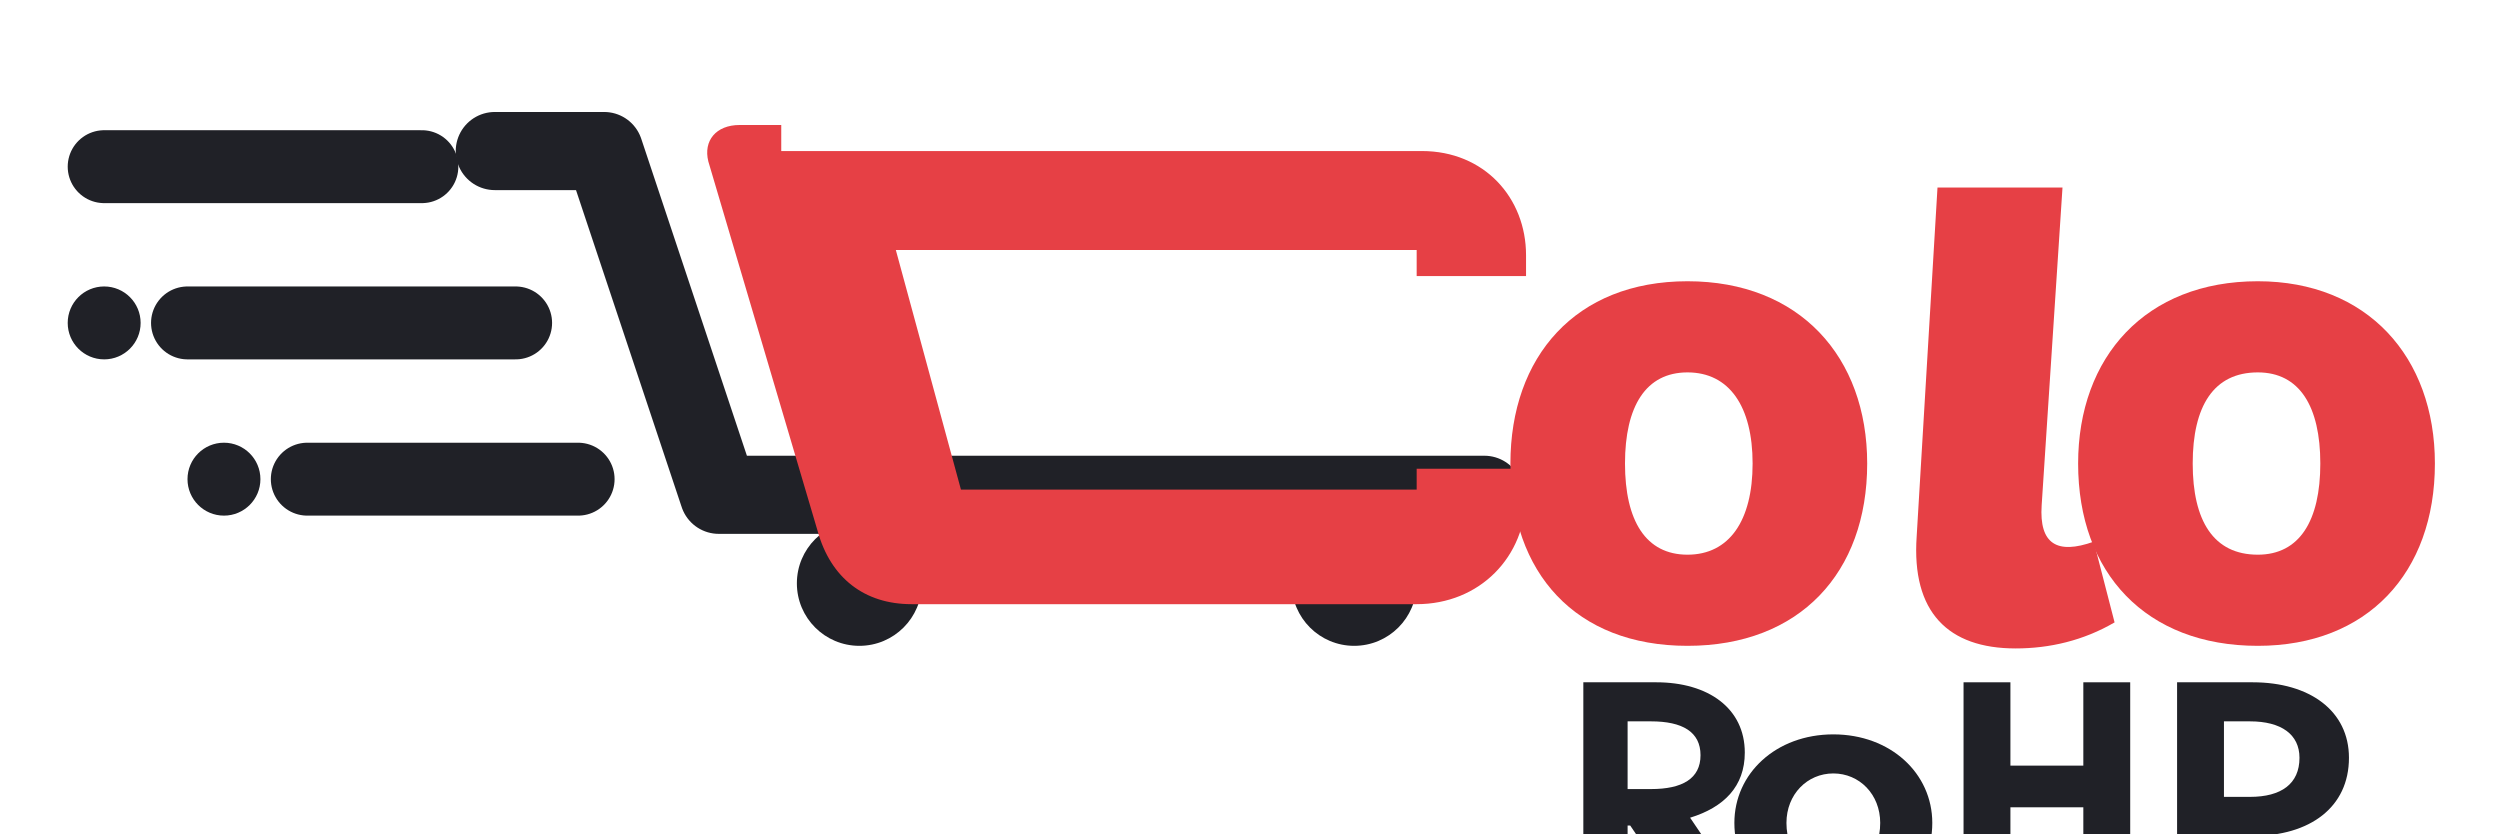
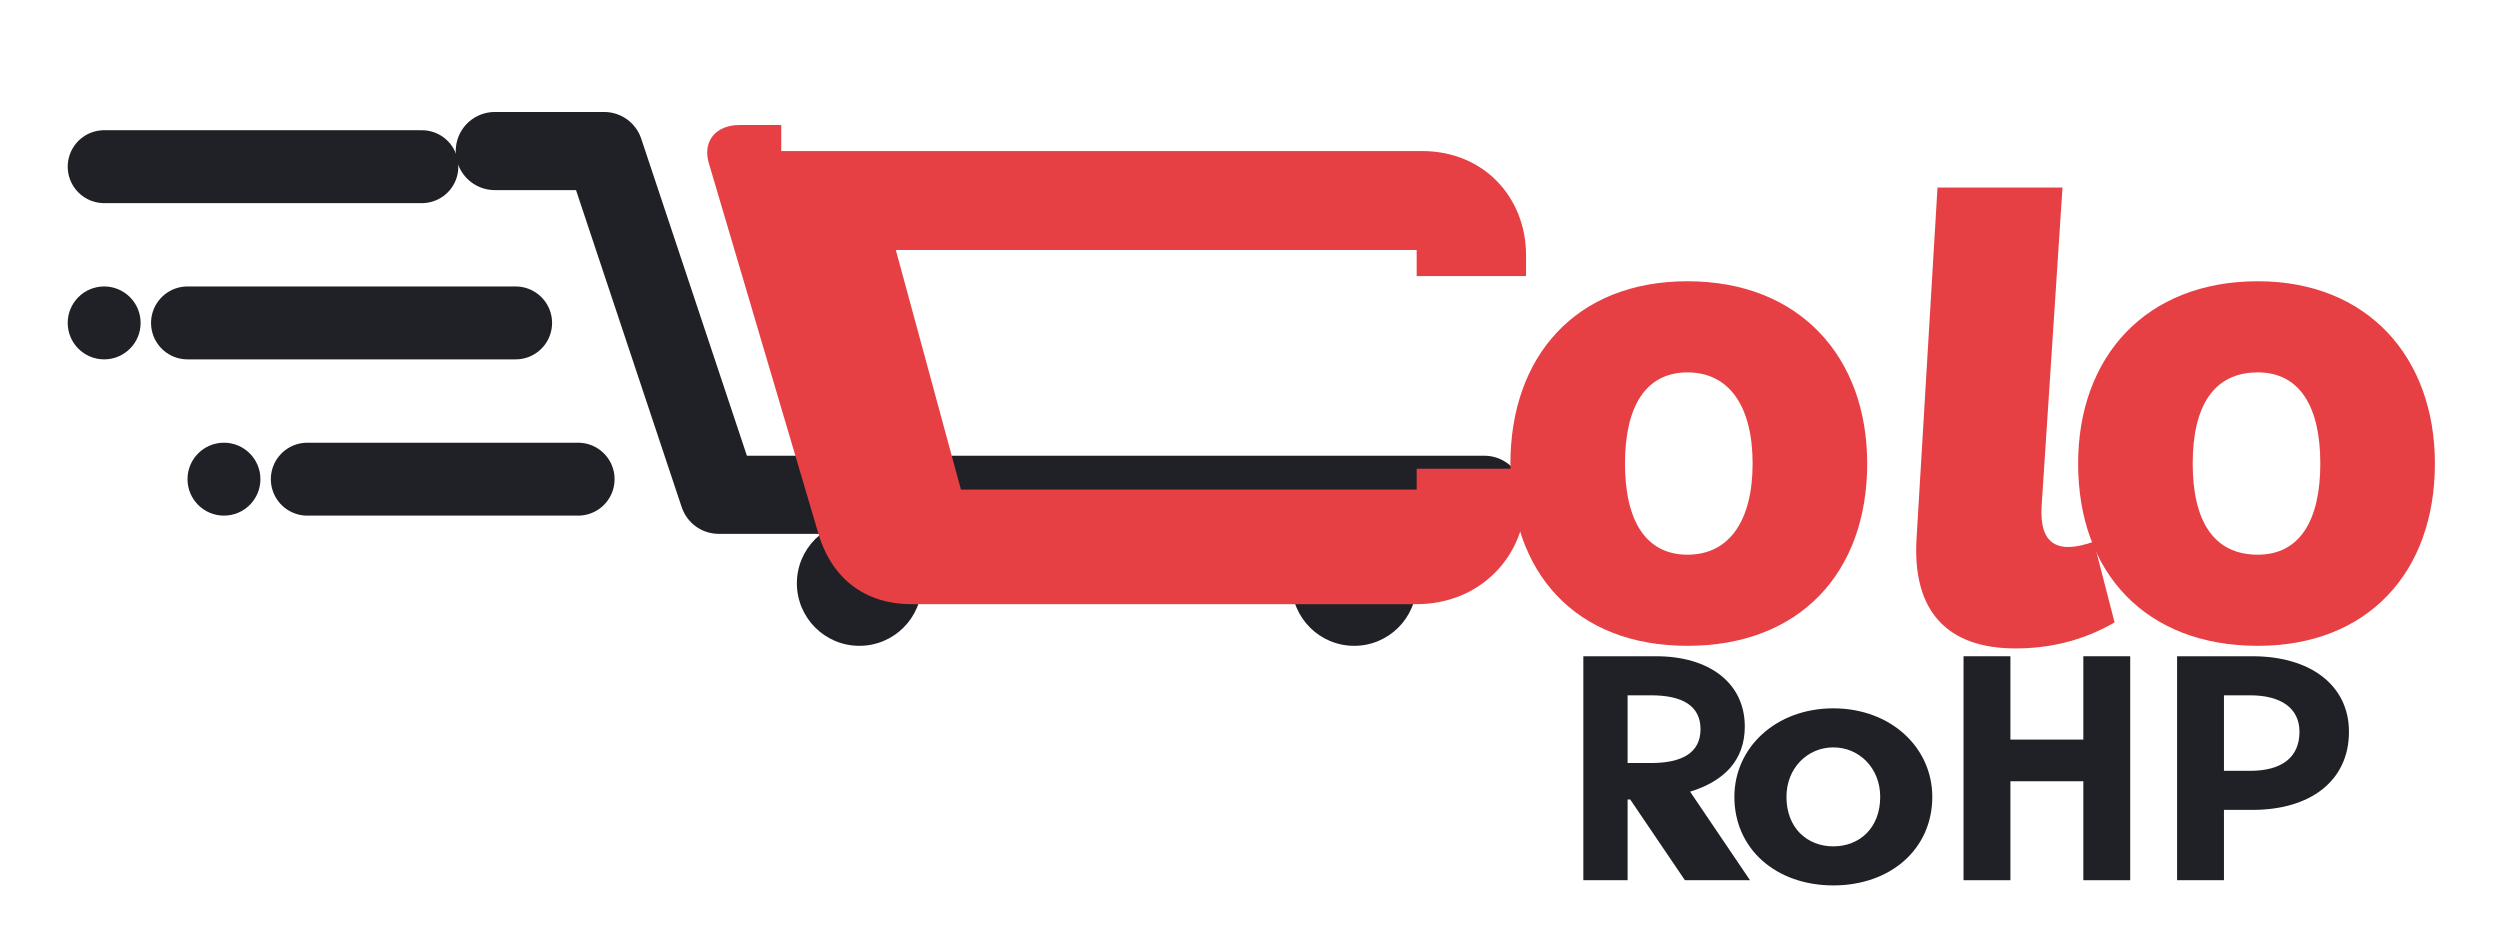
- <svg xmlns="http://www.w3.org/2000/svg" viewBox="0 0 960 320" role="img" aria-labelledby="title desc">
+ <svg xmlns="http://www.w3.org/2000/svg" viewBox="0 0 960 360" role="img" aria-labelledby="title desc">
  <g transform="translate(0 0)">
    <path d="M40 64h122M72 124h126M118 184h104" fill="none" stroke="#202127" stroke-width="28" stroke-linecap="round" />
    <circle cx="40" cy="124" r="14" fill="#202127" />
    <circle cx="86" cy="184" r="14" fill="#202127" />
    <path d="M190 58h42l44 132h294" fill="none" stroke="#202127" stroke-width="30" stroke-linecap="round" stroke-linejoin="round" />
    <circle cx="330" cy="224" r="24" fill="#202127" />
    <circle cx="520" cy="224" r="24" fill="#202127" />
    <path d="M300 58h246c24 0 40 18 40 40v8h-42V96H344l25 92h175v-8h42v10c0 24-18 42-42 42H350c-18 0-31-10-36-28l-42-142c-2-8 3-14 12-14h16Z" fill="#E64045" />
    <path fill-rule="evenodd" d="M648 108c-43 0-68 29-68 70 0 42 25 70 68 70s69-28 69-70c0-41-26-70-69-70Zm0 35c16 0 25 13 25 35s-9 35-25 35-24-13-24-35 8-35 24-35Z" fill="#E64045" />
    <path d="M744 72h48l-8 122c-1 15 6 19 20 14l8 31c-12 7-25 10-38 10-26 0-40-14-38-43l8-134Z" fill="#E64045" />
    <path fill-rule="evenodd" d="M867 108c-43 0-69 29-69 70 0 42 26 70 69 70 42 0 68-28 68-70 0-41-26-70-68-70Zm0 35c16 0 24 13 24 35s-8 35-24 35c-17 0-25-13-25-35s8-35 25-35Z" fill="#E64045" />
  </g>
-   <g fill="#202127" transform="translate(608 262)">
+   <g fill="#202127" transform="translate(608 252)">
    <path d="M0 0h28c20 0 34 10 34 27 0 13-8 21-21 25l23 34H39L18 55h-1v31H0V0Zm17 15v26h9c12 0 19-4 19-13 0-9-7-13-19-13h-9Z" />
    <path fill-rule="evenodd" d="M96 20c-22 0-38 15-38 34 0 20 16 34 38 34s38-14 38-34c0-19-16-34-38-34Zm0 15c10 0 18 8 18 19 0 12-8 19-18 19s-18-7-18-19c0-11 8-19 18-19Z" />
    <path d="M146 0h18v32h28V0h18v86h-18V48h-28v38h-18V0Z" />
    <path d="M228 0h29c22 0 37 11 37 29 0 19-15 30-37 30h-11v27h-18V0Zm18 15v29h10c12 0 19-5 19-15 0-9-7-14-19-14h-10Z" />
  </g>
</svg>
